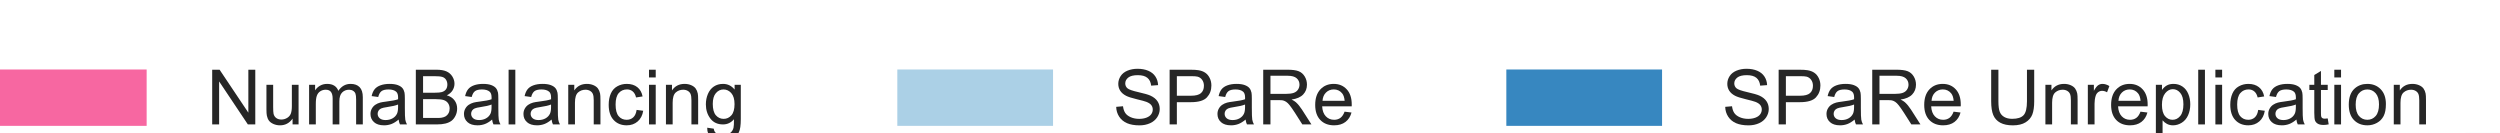
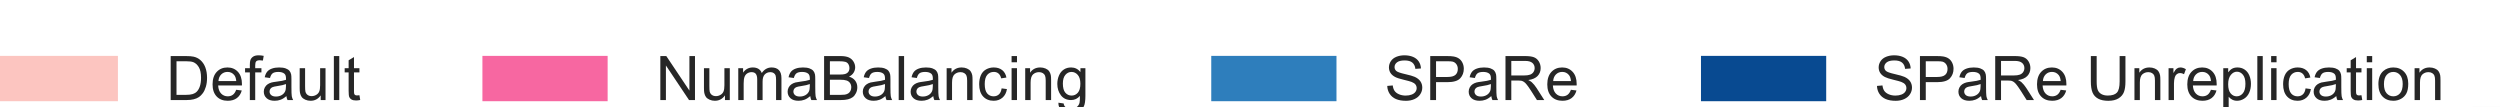
- <svg xmlns="http://www.w3.org/2000/svg" xmlns:xlink="http://www.w3.org/1999/xlink" width="261.68pt" height="13.908pt" viewBox="0 0 261.68 13.908" version="1.1">
+ <svg xmlns="http://www.w3.org/2000/svg" xmlns:xlink="http://www.w3.org/1999/xlink" width="325.426pt" height="13.908pt" viewBox="0 0 325.426 13.908" version="1.1">
  <defs>
    <style type="text/css">*{stroke-linejoin: round; stroke-linecap: butt}</style>
  </defs>
  <g id="figure_1">
    <g id="patch_1">
-       <path d="M 0 13.908  L 261.68 13.908  L 261.68 0  L 0 0  z " style="fill: #ffffff" />
+       <path d="M 0 13.908  L 325.426 13.908  L 325.426 0  L 0 0  z " style="fill: #ffffff" />
    </g>
    <g id="legend_1">
      <g id="patch_2">
-         <path d="M -2.4 17.907  L 256.08 17.907  Q 257.68 17.907 257.68 16.308  L 257.68 5.6  Q 257.68 4 256.08 4  L -2.4 4  Q -4 4 -4 5.6  L -4 16.308  Q -4 17.907 -2.4 17.907  z " style="fill: #ffffff; stroke: #ffffff; stroke-width: 0.8; stroke-linejoin: miter" />
+         <path d="M -2.4 17.907  L 319.826 17.907  Q 321.426 17.907 321.426 16.308  L 321.426 5.6  Q 321.426 4 319.826 4  L -2.4 4  Q -4 4 -4 5.6  L -4 16.308  Q -4 17.907 -2.4 17.907  z " style="fill: #ffffff; stroke: #ffffff; stroke-width: 0.8; stroke-linejoin: miter" />
      </g>
      <g id="patch_3">
-         <path d="M -0.8 13.024  L 15.2 13.024  L 15.2 7.424  L -0.8 7.424  z " style="fill: #f767a1; stroke: #f767a1; stroke-width: 0.3; stroke-linejoin: miter" />
+         <path d="M -0.8 13.024  L 15.2 13.024  L 15.2 7.424  L -0.8 7.424  z " style="fill: #fcc5c0; stroke: #fcc5c0; stroke-width: 0.3; stroke-linejoin: miter" />
      </g>
      <g id="text_1">
        <g style="fill: #262626" transform="translate(21.6 13.02375) scale(0.08 -0.08)">
          <defs>
+             <path id="ArialMT-44" d="M 494 0  L 494 4581  L 2072 4581  Q 2606 4581 2888 4516  Q 3281 4425 3559 4188  Q 3922 3881 4101 3404  Q 4281 2928 4281 2316  Q 4281 1794 4159 1391  Q 4038 988 3847 723  Q 3656 459 3429 307  Q 3203 156 2883 78  Q 2563 0 2147 0  L 494 0  z M 1100 541  L 2078 541  Q 2531 541 2789 625  Q 3047 709 3200 863  Q 3416 1078 3536 1442  Q 3656 1806 3656 2325  Q 3656 3044 3420 3430  Q 3184 3816 2847 3947  Q 2603 4041 2063 4041  L 1100 4041  L 1100 541  z " transform="scale(0.015625)" />
+             <path id="ArialMT-65" d="M 2694 1069  L 3275 997  Q 3138 488 2766 206  Q 2394 -75 1816 -75  Q 1088 -75 661 373  Q 234 822 234 1631  Q 234 2469 665 2931  Q 1097 3394 1784 3394  Q 2450 3394 2872 2941  Q 3294 2488 3294 1666  Q 3294 1616 3291 1516  L 816 1516  Q 847 969 1125 678  Q 1403 388 1819 388  Q 2128 388 2347 550  Q 2566 713 2694 1069  z M 847 1978  L 2700 1978  Q 2663 2397 2488 2606  Q 2219 2931 1791 2931  Q 1403 2931 1139 2672  Q 875 2413 847 1978  z " transform="scale(0.015625)" />
+             <path id="ArialMT-66" d="M 556 0  L 556 2881  L 59 2881  L 59 3319  L 556 3319  L 556 3672  Q 556 4006 616 4169  Q 697 4388 901 4523  Q 1106 4659 1475 4659  Q 1713 4659 2000 4603  L 1916 4113  Q 1741 4144 1584 4144  Q 1328 4144 1222 4034  Q 1116 3925 1116 3625  L 1116 3319  L 1763 3319  L 1763 2881  L 1116 2881  L 1116 0  L 556 0  z " transform="scale(0.015625)" />
+             <path id="ArialMT-61" d="M 2588 409  Q 2275 144 1986 34  Q 1697 -75 1366 -75  Q 819 -75 525 192  Q 231 459 231 875  Q 231 1119 342 1320  Q 453 1522 633 1644  Q 813 1766 1038 1828  Q 1203 1872 1538 1913  Q 2219 1994 2541 2106  Q 2544 2222 2544 2253  Q 2544 2597 2384 2738  Q 2169 2928 1744 2928  Q 1347 2928 1158 2789  Q 969 2650 878 2297  L 328 2372  Q 403 2725 575 2942  Q 747 3159 1072 3276  Q 1397 3394 1825 3394  Q 2250 3394 2515 3294  Q 2781 3194 2906 3042  Q 3031 2891 3081 2659  Q 3109 2516 3109 2141  L 3109 1391  Q 3109 606 3145 398  Q 3181 191 3288 0  L 2700 0  Q 2613 175 2588 409  z M 2541 1666  Q 2234 1541 1622 1453  Q 1275 1403 1131 1340  Q 988 1278 909 1158  Q 831 1038 831 891  Q 831 666 1001 516  Q 1172 366 1500 366  Q 1825 366 2078 508  Q 2331 650 2450 897  Q 2541 1088 2541 1459  L 2541 1666  z " transform="scale(0.015625)" />
+             <path id="ArialMT-75" d="M 2597 0  L 2597 488  Q 2209 -75 1544 -75  Q 1250 -75 995 37  Q 741 150 617 320  Q 494 491 444 738  Q 409 903 409 1263  L 409 3319  L 972 3319  L 972 1478  Q 972 1038 1006 884  Q 1059 663 1231 536  Q 1403 409 1656 409  Q 1909 409 2131 539  Q 2353 669 2445 892  Q 2538 1116 2538 1541  L 2538 3319  L 3100 3319  L 3100 0  L 2597 0  z " transform="scale(0.015625)" />
+             <path id="ArialMT-6c" d="M 409 0  L 409 4581  L 972 4581  L 972 0  L 409 0  z " transform="scale(0.015625)" />
+             <path id="ArialMT-74" d="M 1650 503  L 1731 6  Q 1494 -44 1306 -44  Q 1000 -44 831 53  Q 663 150 594 308  Q 525 466 525 972  L 525 2881  L 113 2881  L 113 3319  L 525 3319  L 525 4141  L 1084 4478  L 1084 3319  L 1650 3319  L 1650 2881  L 1084 2881  L 1084 941  Q 1084 700 1114 631  Q 1144 563 1211 522  Q 1278 481 1403 481  Q 1497 481 1650 503  z " transform="scale(0.015625)" />
+           </defs>
+           <use xlink:href="#ArialMT-44" />
+           <use xlink:href="#ArialMT-65" transform="translate(72.2168 0)" />
+           <use xlink:href="#ArialMT-66" transform="translate(127.832 0)" />
+           <use xlink:href="#ArialMT-61" transform="translate(155.6152 0)" />
+           <use xlink:href="#ArialMT-75" transform="translate(211.2305 0)" />
+           <use xlink:href="#ArialMT-6c" transform="translate(266.8457 0)" />
+           <use xlink:href="#ArialMT-74" transform="translate(289.0625 0)" />
+         </g>
+       </g>
+       <g id="patch_4">
+         <path d="M 62.946 13.024  L 78.946 13.024  L 78.946 7.424  L 62.946 7.424  z " style="fill: #f767a1; stroke: #f767a1; stroke-width: 0.3; stroke-linejoin: miter" />
+       </g>
+       <g id="text_2">
+         <g style="fill: #262626" transform="translate(85.34625 13.02375) scale(0.08 -0.08)">
+           <defs>
            <path id="ArialMT-4e" d="M 488 0  L 488 4581  L 1109 4581  L 3516 984  L 3516 4581  L 4097 4581  L 4097 0  L 3475 0  L 1069 3600  L 1069 0  L 488 0  z " transform="scale(0.015625)" />
-             <path id="ArialMT-75" d="M 2597 0  L 2597 488  Q 2209 -75 1544 -75  Q 1250 -75 995 37  Q 741 150 617 320  Q 494 491 444 738  Q 409 903 409 1263  L 409 3319  L 972 3319  L 972 1478  Q 972 1038 1006 884  Q 1059 663 1231 536  Q 1403 409 1656 409  Q 1909 409 2131 539  Q 2353 669 2445 892  Q 2538 1116 2538 1541  L 2538 3319  L 3100 3319  L 3100 0  L 2597 0  z " transform="scale(0.015625)" />
            <path id="ArialMT-6d" d="M 422 0  L 422 3319  L 925 3319  L 925 2853  Q 1081 3097 1340 3245  Q 1600 3394 1931 3394  Q 2300 3394 2536 3241  Q 2772 3088 2869 2813  Q 3263 3394 3894 3394  Q 4388 3394 4653 3120  Q 4919 2847 4919 2278  L 4919 0  L 4359 0  L 4359 2091  Q 4359 2428 4304 2576  Q 4250 2725 4106 2815  Q 3963 2906 3769 2906  Q 3419 2906 3187 2673  Q 2956 2441 2956 1928  L 2956 0  L 2394 0  L 2394 2156  Q 2394 2531 2256 2718  Q 2119 2906 1806 2906  Q 1569 2906 1367 2781  Q 1166 2656 1075 2415  Q 984 2175 984 1722  L 984 0  L 422 0  z " transform="scale(0.015625)" />
-             <path id="ArialMT-61" d="M 2588 409  Q 2275 144 1986 34  Q 1697 -75 1366 -75  Q 819 -75 525 192  Q 231 459 231 875  Q 231 1119 342 1320  Q 453 1522 633 1644  Q 813 1766 1038 1828  Q 1203 1872 1538 1913  Q 2219 1994 2541 2106  Q 2544 2222 2544 2253  Q 2544 2597 2384 2738  Q 2169 2928 1744 2928  Q 1347 2928 1158 2789  Q 969 2650 878 2297  L 328 2372  Q 403 2725 575 2942  Q 747 3159 1072 3276  Q 1397 3394 1825 3394  Q 2250 3394 2515 3294  Q 2781 3194 2906 3042  Q 3031 2891 3081 2659  Q 3109 2516 3109 2141  L 3109 1391  Q 3109 606 3145 398  Q 3181 191 3288 0  L 2700 0  Q 2613 175 2588 409  z M 2541 1666  Q 2234 1541 1622 1453  Q 1275 1403 1131 1340  Q 988 1278 909 1158  Q 831 1038 831 891  Q 831 666 1001 516  Q 1172 366 1500 366  Q 1825 366 2078 508  Q 2331 650 2450 897  Q 2541 1088 2541 1459  L 2541 1666  z " transform="scale(0.015625)" />
            <path id="ArialMT-42" d="M 469 0  L 469 4581  L 2188 4581  Q 2713 4581 3030 4442  Q 3347 4303 3526 4014  Q 3706 3725 3706 3409  Q 3706 3116 3547 2856  Q 3388 2597 3066 2438  Q 3481 2316 3704 2022  Q 3928 1728 3928 1328  Q 3928 1006 3792 729  Q 3656 453 3456 303  Q 3256 153 2954 76  Q 2653 0 2216 0  L 469 0  z M 1075 2656  L 2066 2656  Q 2469 2656 2644 2709  Q 2875 2778 2992 2937  Q 3109 3097 3109 3338  Q 3109 3566 3000 3739  Q 2891 3913 2687 3977  Q 2484 4041 1991 4041  L 1075 4041  L 1075 2656  z M 1075 541  L 2216 541  Q 2509 541 2628 563  Q 2838 600 2978 687  Q 3119 775 3209 942  Q 3300 1109 3300 1328  Q 3300 1584 3169 1773  Q 3038 1963 2805 2039  Q 2572 2116 2134 2116  L 1075 2116  L 1075 541  z " transform="scale(0.015625)" />
-             <path id="ArialMT-6c" d="M 409 0  L 409 4581  L 972 4581  L 972 0  L 409 0  z " transform="scale(0.015625)" />
            <path id="ArialMT-6e" d="M 422 0  L 422 3319  L 928 3319  L 928 2847  Q 1294 3394 1984 3394  Q 2284 3394 2536 3286  Q 2788 3178 2913 3003  Q 3038 2828 3088 2588  Q 3119 2431 3119 2041  L 3119 0  L 2556 0  L 2556 2019  Q 2556 2363 2490 2533  Q 2425 2703 2258 2804  Q 2091 2906 1866 2906  Q 1506 2906 1245 2678  Q 984 2450 984 1813  L 984 0  L 422 0  z " transform="scale(0.015625)" />
            <path id="ArialMT-63" d="M 2588 1216  L 3141 1144  Q 3050 572 2676 248  Q 2303 -75 1759 -75  Q 1078 -75 664 370  Q 250 816 250 1647  Q 250 2184 428 2587  Q 606 2991 970 3192  Q 1334 3394 1763 3394  Q 2303 3394 2647 3120  Q 2991 2847 3088 2344  L 2541 2259  Q 2463 2594 2264 2762  Q 2066 2931 1784 2931  Q 1359 2931 1093 2626  Q 828 2322 828 1663  Q 828 994 1084 691  Q 1341 388 1753 388  Q 2084 388 2306 591  Q 2528 794 2588 1216  z " transform="scale(0.015625)" />
            <path id="ArialMT-69" d="M 425 3934  L 425 4581  L 988 4581  L 988 3934  L 425 3934  z M 425 0  L 425 3319  L 988 3319  L 988 0  L 425 0  z " transform="scale(0.015625)" />
            <path id="ArialMT-67" d="M 319 -275  L 866 -356  Q 900 -609 1056 -725  Q 1266 -881 1628 -881  Q 2019 -881 2231 -725  Q 2444 -569 2519 -288  Q 2563 -116 2559 434  Q 2191 0 1641 0  Q 956 0 581 494  Q 206 988 206 1678  Q 206 2153 378 2554  Q 550 2956 876 3175  Q 1203 3394 1644 3394  Q 2231 3394 2613 2919  L 2613 3319  L 3131 3319  L 3131 450  Q 3131 -325 2973 -648  Q 2816 -972 2473 -1159  Q 2131 -1347 1631 -1347  Q 1038 -1347 672 -1080  Q 306 -813 319 -275  z M 784 1719  Q 784 1066 1043 766  Q 1303 466 1694 466  Q 2081 466 2343 764  Q 2606 1063 2606 1700  Q 2606 2309 2336 2618  Q 2066 2928 1684 2928  Q 1309 2928 1046 2623  Q 784 2319 784 1719  z " transform="scale(0.015625)" />
          </defs>
          <use xlink:href="#ArialMT-4e" />
          <use xlink:href="#ArialMT-75" transform="translate(72.2168 0)" />
          <use xlink:href="#ArialMT-6d" transform="translate(127.832 0)" />
          <use xlink:href="#ArialMT-61" transform="translate(211.1328 0)" />
          <use xlink:href="#ArialMT-42" transform="translate(266.748 0)" />
          <use xlink:href="#ArialMT-61" transform="translate(333.4473 0)" />
          <use xlink:href="#ArialMT-6c" transform="translate(389.0625 0)" />
          <use xlink:href="#ArialMT-61" transform="translate(411.2793 0)" />
          <use xlink:href="#ArialMT-6e" transform="translate(466.8945 0)" />
          <use xlink:href="#ArialMT-63" transform="translate(522.5098 0)" />
          <use xlink:href="#ArialMT-69" transform="translate(572.5098 0)" />
          <use xlink:href="#ArialMT-6e" transform="translate(594.7266 0)" />
          <use xlink:href="#ArialMT-67" transform="translate(650.3418 0)" />
        </g>
      </g>
-       <g id="patch_4">
-         <path d="M 94.074 13.024  L 110.074 13.024  L 110.074 7.424  L 94.074 7.424  z " style="fill: #abd0e6; stroke: #abd0e6; stroke-width: 0.3; stroke-linejoin: miter" />
+       <g id="patch_5">
+         <path d="M 157.82 13.024  L 173.82 13.024  L 173.82 7.424  L 157.82 7.424  z " style="fill: #2e7ebc; stroke: #2e7ebc; stroke-width: 0.3; stroke-linejoin: miter" />
      </g>
-       <g id="text_2">
-         <g style="fill: #262626" transform="translate(116.4737 13.02375) scale(0.08 -0.08)">
+       <g id="text_3">
+         <g style="fill: #262626" transform="translate(180.22 13.02375) scale(0.08 -0.08)">
          <defs>
            <path id="ArialMT-53" d="M 288 1472  L 859 1522  Q 900 1178 1048 958  Q 1197 738 1509 602  Q 1822 466 2213 466  Q 2559 466 2825 569  Q 3091 672 3220 851  Q 3350 1031 3350 1244  Q 3350 1459 3225 1620  Q 3100 1781 2813 1891  Q 2628 1963 1997 2114  Q 1366 2266 1113 2400  Q 784 2572 623 2826  Q 463 3081 463 3397  Q 463 3744 659 4045  Q 856 4347 1234 4503  Q 1613 4659 2075 4659  Q 2584 4659 2973 4495  Q 3363 4331 3572 4012  Q 3781 3694 3797 3291  L 3216 3247  Q 3169 3681 2898 3903  Q 2628 4125 2100 4125  Q 1550 4125 1298 3923  Q 1047 3722 1047 3438  Q 1047 3191 1225 3031  Q 1400 2872 2139 2705  Q 2878 2538 3153 2413  Q 3553 2228 3743 1945  Q 3934 1663 3934 1294  Q 3934 928 3725 604  Q 3516 281 3123 101  Q 2731 -78 2241 -78  Q 1619 -78 1198 103  Q 778 284 539 648  Q 300 1013 288 1472  z " transform="scale(0.015625)" />
            <path id="ArialMT-50" d="M 494 0  L 494 4581  L 2222 4581  Q 2678 4581 2919 4538  Q 3256 4481 3484 4323  Q 3713 4166 3852 3881  Q 3991 3597 3991 3256  Q 3991 2672 3619 2267  Q 3247 1863 2275 1863  L 1100 1863  L 1100 0  L 494 0  z M 1100 2403  L 2284 2403  Q 2872 2403 3119 2622  Q 3366 2841 3366 3238  Q 3366 3525 3220 3729  Q 3075 3934 2838 4000  Q 2684 4041 2272 4041  L 1100 4041  L 1100 2403  z " transform="scale(0.015625)" />
            <path id="ArialMT-52" d="M 503 0  L 503 4581  L 2534 4581  Q 3147 4581 3465 4457  Q 3784 4334 3975 4021  Q 4166 3709 4166 3331  Q 4166 2844 3850 2509  Q 3534 2175 2875 2084  Q 3116 1969 3241 1856  Q 3506 1613 3744 1247  L 4541 0  L 3778 0  L 3172 953  Q 2906 1366 2734 1584  Q 2563 1803 2427 1890  Q 2291 1978 2150 2013  Q 2047 2034 1813 2034  L 1109 2034  L 1109 0  L 503 0  z M 1109 2559  L 2413 2559  Q 2828 2559 3062 2645  Q 3297 2731 3419 2920  Q 3541 3109 3541 3331  Q 3541 3656 3305 3865  Q 3069 4075 2559 4075  L 1109 4075  L 1109 2559  z " transform="scale(0.015625)" />
-             <path id="ArialMT-65" d="M 2694 1069  L 3275 997  Q 3138 488 2766 206  Q 2394 -75 1816 -75  Q 1088 -75 661 373  Q 234 822 234 1631  Q 234 2469 665 2931  Q 1097 3394 1784 3394  Q 2450 3394 2872 2941  Q 3294 2488 3294 1666  Q 3294 1616 3291 1516  L 816 1516  Q 847 969 1125 678  Q 1403 388 1819 388  Q 2128 388 2347 550  Q 2566 713 2694 1069  z M 847 1978  L 2700 1978  Q 2663 2397 2488 2606  Q 2219 2931 1791 2931  Q 1403 2931 1139 2672  Q 875 2413 847 1978  z " transform="scale(0.015625)" />
          </defs>
          <use xlink:href="#ArialMT-53" />
          <use xlink:href="#ArialMT-50" transform="translate(66.69922 0)" />
          <use xlink:href="#ArialMT-61" transform="translate(133.3984 0)" />
          <use xlink:href="#ArialMT-52" transform="translate(189.0137 0)" />
          <use xlink:href="#ArialMT-65" transform="translate(261.2305 0)" />
        </g>
      </g>
-       <g id="patch_5">
-         <path d="M 157.821 13.024  L 173.821 13.024  L 173.821 7.424  L 157.821 7.424  z " style="fill: #3787c0; stroke: #3787c0; stroke-width: 0.3; stroke-linejoin: miter" />
+       <g id="patch_6">
+         <path d="M 221.567 13.024  L 237.567 13.024  L 237.567 7.424  L 221.567 7.424  z " style="fill: #084a91; stroke: #084a91; stroke-width: 0.3; stroke-linejoin: miter" />
      </g>
-       <g id="text_3">
-         <g style="fill: #262626" transform="translate(180.2212 13.02375) scale(0.08 -0.08)">
+       <g id="text_4">
+         <g style="fill: #262626" transform="translate(243.9675 13.02375) scale(0.08 -0.08)">
          <defs>
            <path id="ArialMT-20" transform="scale(0.015625)" />
            <path id="ArialMT-55" d="M 3500 4581  L 4106 4581  L 4106 1934  Q 4106 1244 3950 837  Q 3794 431 3386 176  Q 2978 -78 2316 -78  Q 1672 -78 1262 144  Q 853 366 678 786  Q 503 1206 503 1934  L 503 4581  L 1109 4581  L 1109 1938  Q 1109 1341 1220 1058  Q 1331 775 1601 622  Q 1872 469 2263 469  Q 2931 469 3215 772  Q 3500 1075 3500 1938  L 3500 4581  z " transform="scale(0.015625)" />
            <path id="ArialMT-72" d="M 416 0  L 416 3319  L 922 3319  L 922 2816  Q 1116 3169 1280 3281  Q 1444 3394 1641 3394  Q 1925 3394 2219 3213  L 2025 2691  Q 1819 2813 1613 2813  Q 1428 2813 1281 2702  Q 1134 2591 1072 2394  Q 978 2094 978 1738  L 978 0  L 416 0  z " transform="scale(0.015625)" />
            <path id="ArialMT-70" d="M 422 -1272  L 422 3319  L 934 3319  L 934 2888  Q 1116 3141 1344 3267  Q 1572 3394 1897 3394  Q 2322 3394 2647 3175  Q 2972 2956 3137 2557  Q 3303 2159 3303 1684  Q 3303 1175 3120 767  Q 2938 359 2589 142  Q 2241 -75 1856 -75  Q 1575 -75 1351 44  Q 1128 163 984 344  L 984 -1272  L 422 -1272  z M 931 1641  Q 931 1000 1190 694  Q 1450 388 1819 388  Q 2194 388 2461 705  Q 2728 1022 2728 1688  Q 2728 2322 2467 2637  Q 2206 2953 1844 2953  Q 1484 2953 1207 2617  Q 931 2281 931 1641  z " transform="scale(0.015625)" />
-             <path id="ArialMT-74" d="M 1650 503  L 1731 6  Q 1494 -44 1306 -44  Q 1000 -44 831 53  Q 663 150 594 308  Q 525 466 525 972  L 525 2881  L 113 2881  L 113 3319  L 525 3319  L 525 4141  L 1084 4478  L 1084 3319  L 1650 3319  L 1650 2881  L 1084 2881  L 1084 941  Q 1084 700 1114 631  Q 1144 563 1211 522  Q 1278 481 1403 481  Q 1497 481 1650 503  z " transform="scale(0.015625)" />
            <path id="ArialMT-6f" d="M 213 1659  Q 213 2581 725 3025  Q 1153 3394 1769 3394  Q 2453 3394 2887 2945  Q 3322 2497 3322 1706  Q 3322 1066 3130 698  Q 2938 331 2570 128  Q 2203 -75 1769 -75  Q 1072 -75 642 372  Q 213 819 213 1659  z M 791 1659  Q 791 1022 1069 705  Q 1347 388 1769 388  Q 2188 388 2466 706  Q 2744 1025 2744 1678  Q 2744 2294 2464 2611  Q 2184 2928 1769 2928  Q 1347 2928 1069 2612  Q 791 2297 791 1659  z " transform="scale(0.015625)" />
          </defs>
          <use xlink:href="#ArialMT-53" />
          <use xlink:href="#ArialMT-50" transform="translate(66.69922 0)" />
          <use xlink:href="#ArialMT-61" transform="translate(133.3984 0)" />
          <use xlink:href="#ArialMT-52" transform="translate(189.0137 0)" />
          <use xlink:href="#ArialMT-65" transform="translate(261.2305 0)" />
          <use xlink:href="#ArialMT-20" transform="translate(316.8457 0)" />
          <use xlink:href="#ArialMT-55" transform="translate(344.6289 0)" />
          <use xlink:href="#ArialMT-6e" transform="translate(416.8457 0)" />
          <use xlink:href="#ArialMT-72" transform="translate(472.4609 0)" />
          <use xlink:href="#ArialMT-65" transform="translate(505.7617 0)" />
          <use xlink:href="#ArialMT-70" transform="translate(561.377 0)" />
          <use xlink:href="#ArialMT-6c" transform="translate(616.9922 0)" />
          <use xlink:href="#ArialMT-69" transform="translate(639.209 0)" />
          <use xlink:href="#ArialMT-63" transform="translate(661.4258 0)" />
          <use xlink:href="#ArialMT-61" transform="translate(711.4258 0)" />
          <use xlink:href="#ArialMT-74" transform="translate(767.041 0)" />
          <use xlink:href="#ArialMT-69" transform="translate(794.8242 0)" />
          <use xlink:href="#ArialMT-6f" transform="translate(817.041 0)" />
          <use xlink:href="#ArialMT-6e" transform="translate(872.6562 0)" />
        </g>
      </g>
    </g>
  </g>
</svg>
